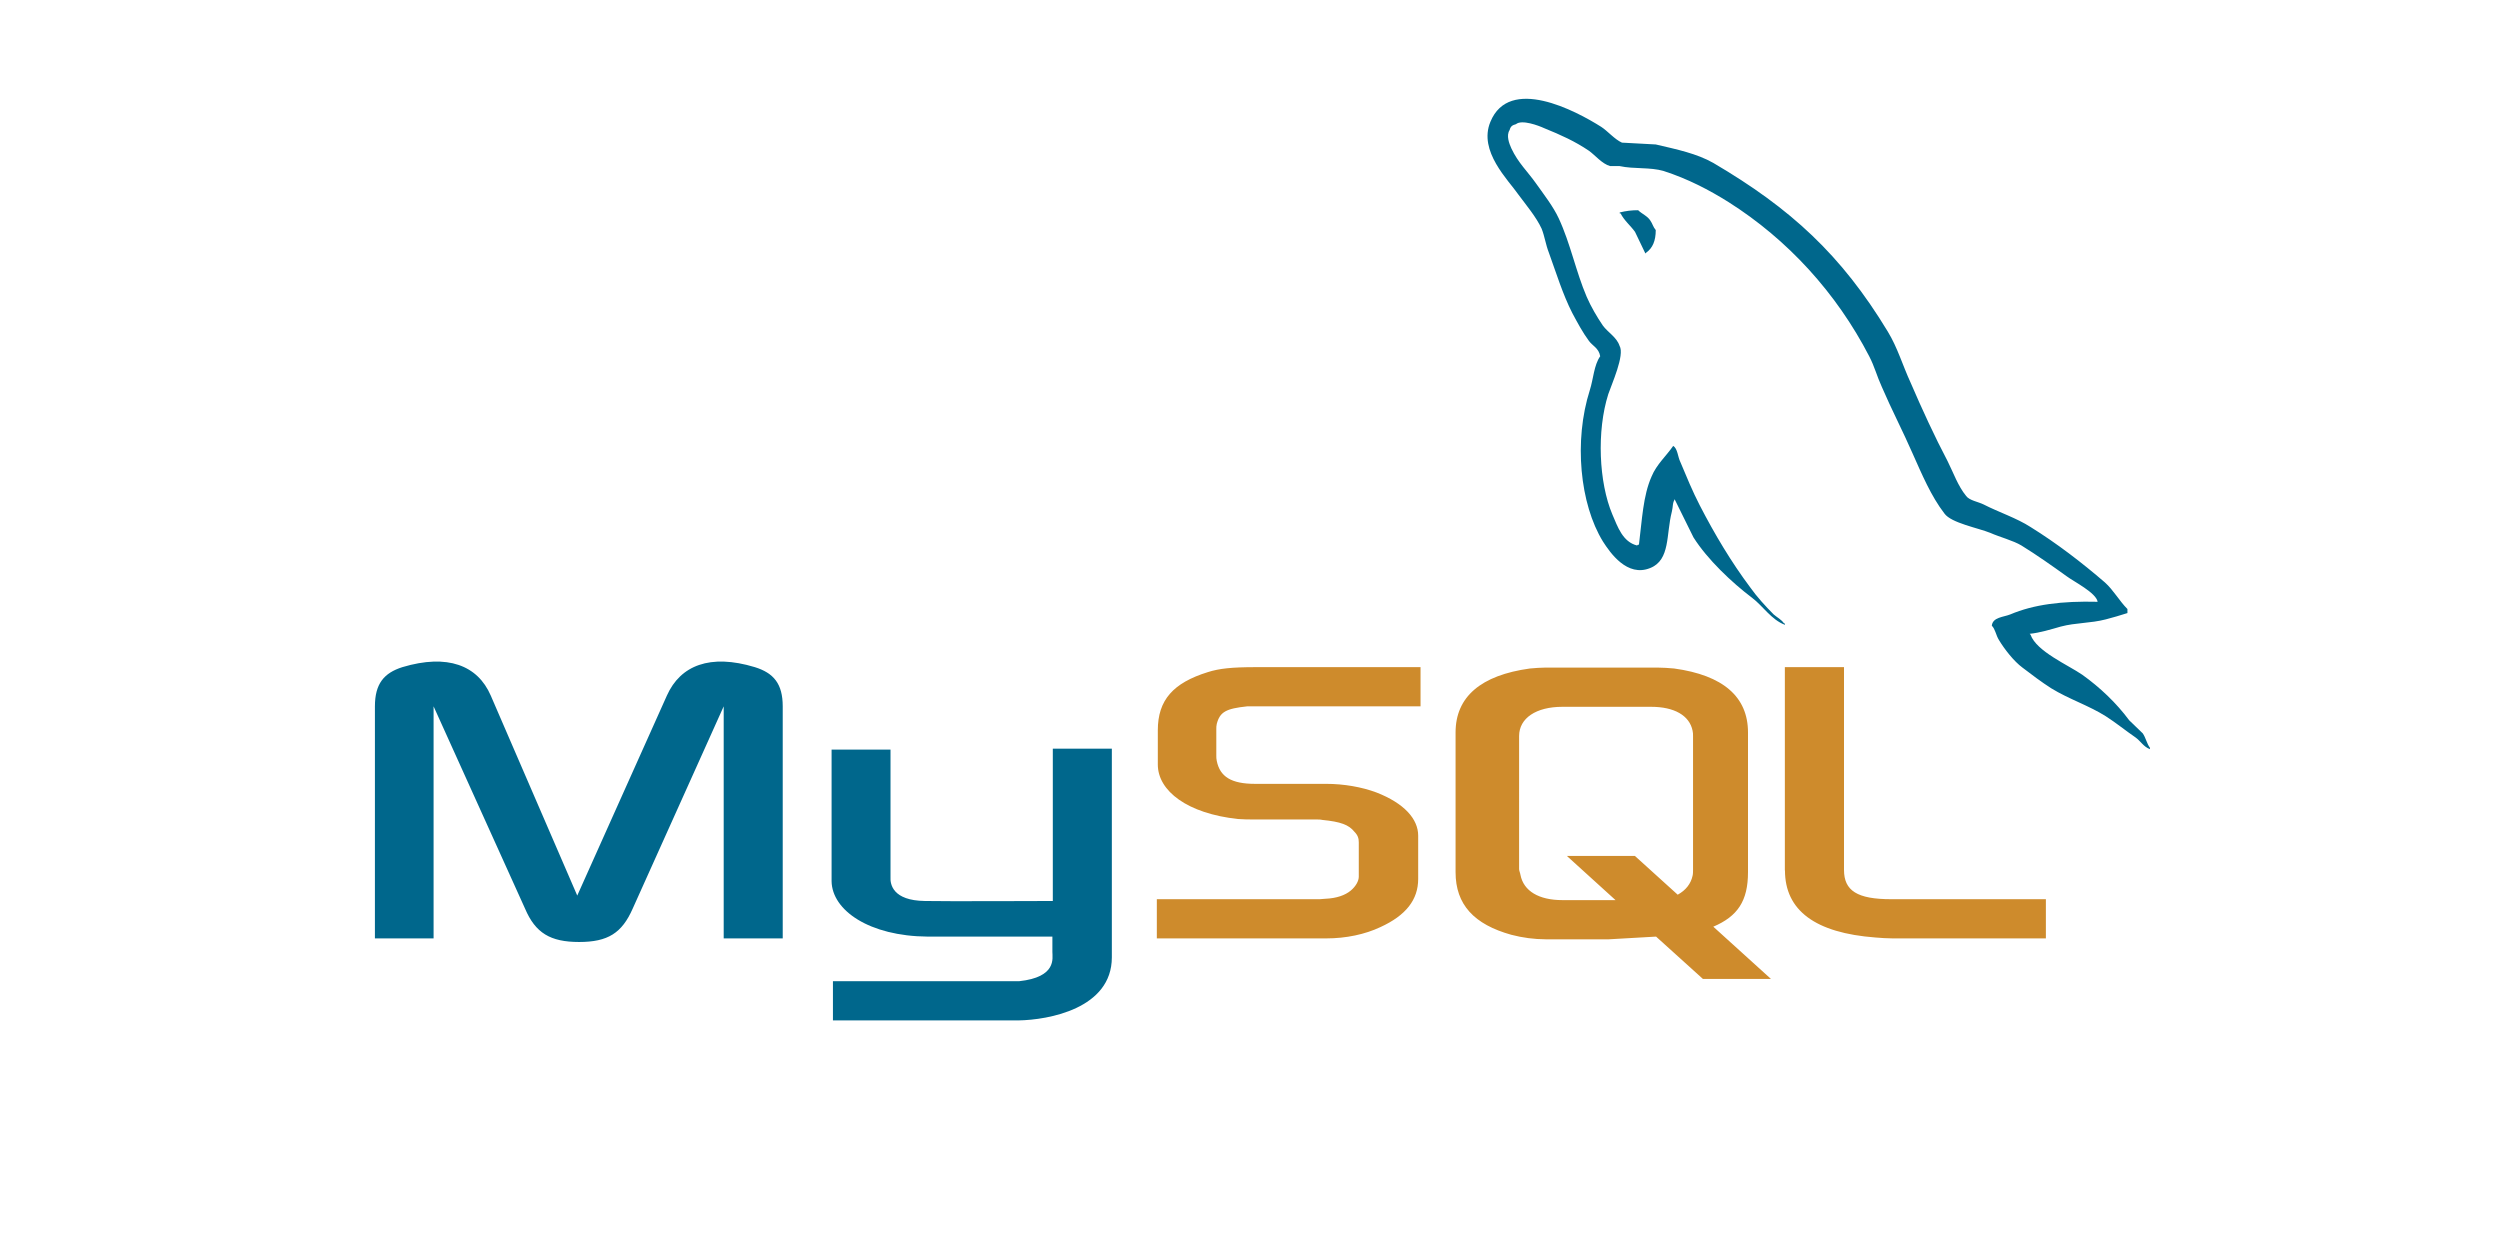
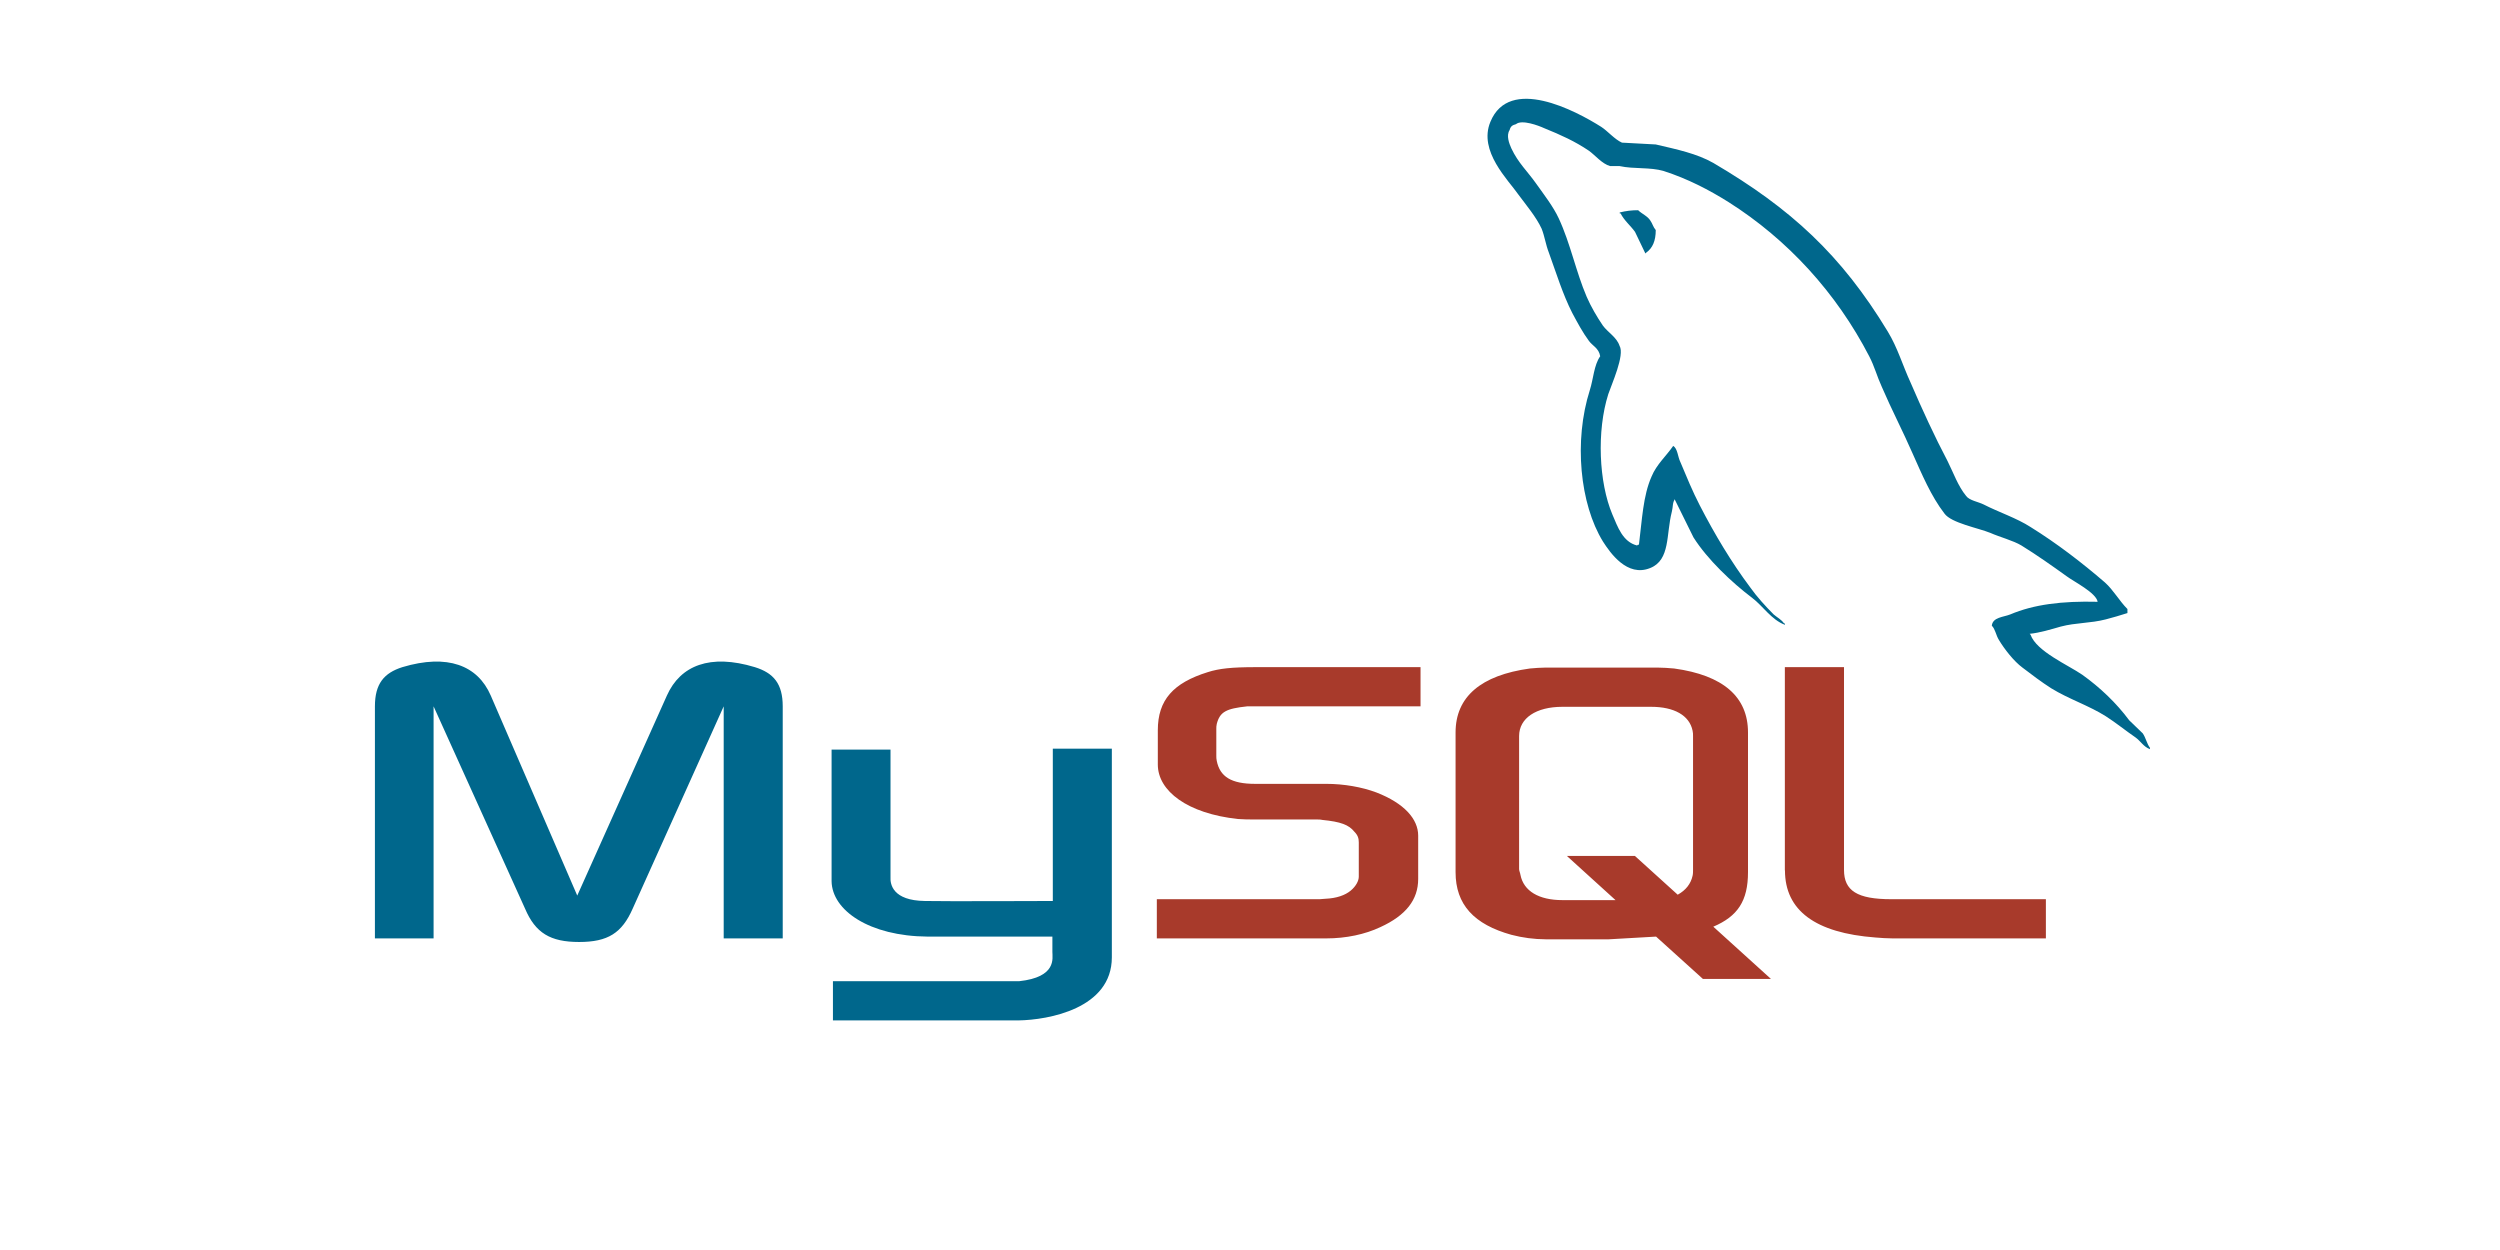
<svg xmlns="http://www.w3.org/2000/svg" width="120" height="60" viewBox="0 0 9.252 4.626">
  <g transform="matrix(.037376 0 0 .037376 1.069994 -1.319339)" fill-rule="evenodd">
    <path d="M8.504 128.215h5.8v-22.977l9.058 20.033c1.026 2.408 2.5 3.3 5.354 3.3s4.24-.893 5.3-3.3l9.013-20.033v22.977h5.845v-22.977c0-2.23-.893-3.303-2.767-3.883-4.417-1.338-7.362-.178-8.7 2.81l-8.878 19.81-8.567-19.81c-1.294-2.988-4.284-4.148-8.745-2.81-1.83.58-2.722 1.652-2.722 3.883l-.001 22.977zm45.198-18.694h5.845v12.627c-.044.713.223 2.32 3.4 2.363 1.65.045 12.582 0 12.67 0v-15.08h5.845v20.658c0 5.086-6.3 6.2-9.236 6.246h-18.38v-3.88h18.427c3.748-.402 3.302-2.275 3.302-2.9v-1.518h-12.36c-5.756-.045-9.46-2.588-9.503-5.488v-13.03zm125.374-14.635c-3.568-.09-6.336.268-8.656 1.25-.668.27-1.74.27-1.828 1.116.357.355.4.936.713 1.428.535.893 1.473 2.096 2.32 2.72.938.715 1.875 1.428 2.855 2.053 1.74 1.07 3.703 1.695 5.398 2.766.982.625 1.963 1.428 2.945 2.098.5.357.803.938 1.428 1.16v-.135c-.312-.4-.402-.98-.713-1.428-.447-.445-.893-.848-1.34-1.293-1.293-1.74-2.9-3.258-4.64-4.506-1.428-.982-4.55-2.32-5.13-3.97l-.088-.09c.98-.09 2.14-.447 3.078-.715 1.518-.4 2.9-.312 4.46-.713.715-.18 1.428-.402 2.143-.625v-.4c-.803-.803-1.383-1.874-2.23-2.632-2.275-1.963-4.775-3.882-7.363-5.488-1.383-.892-3.168-1.473-4.64-2.23-.537-.268-1.428-.402-1.74-.848-.805-.98-1.25-2.275-1.83-3.436-1.293-2.454-2.543-5.175-3.658-7.763-.803-1.74-1.295-3.48-2.275-5.086-4.596-7.585-9.594-12.18-17.268-16.687-1.65-.937-3.613-1.34-5.7-1.83l-3.346-.18c-.715-.312-1.428-1.16-2.053-1.562-2.543-1.606-9.102-5.086-10.977-.49-1.205 2.9 1.785 5.755 2.8 7.228.76 1.026 1.74 2.186 2.277 3.346.3.758.4 1.562.713 2.365.713 1.963 1.383 4.15 2.32 5.98.5.937 1.025 1.92 1.65 2.767.357.49.982.714 1.115 1.517-.625.893-.668 2.23-1.025 3.347-1.607 5.042-.982 11.288 1.293 14.99.715 1.115 2.4 3.57 4.686 2.632 2.008-.803 1.56-3.346 2.14-5.577.135-.535.045-.892.312-1.25v.09l1.83 3.703c1.383 2.186 3.793 4.462 5.8 5.98 1.07.803 1.918 2.187 3.256 2.677v-.135h-.088c-.268-.4-.67-.58-1.027-.892-.803-.803-1.695-1.785-2.32-2.677-1.873-2.498-3.523-5.265-4.996-8.12-.715-1.383-1.34-2.9-1.918-4.283-.27-.536-.27-1.34-.715-1.606-.67.98-1.65 1.83-2.143 3.034-.848 1.918-.936 4.283-1.248 6.737-.18.045-.1 0-.18.09-1.426-.356-1.918-1.83-2.453-3.078-1.338-3.168-1.562-8.254-.402-11.913.312-.937 1.652-3.882 1.117-4.774-.27-.848-1.16-1.338-1.652-2.008-.58-.848-1.203-1.918-1.605-2.855-1.07-2.5-1.605-5.265-2.766-7.764-.537-1.16-1.473-2.365-2.232-3.435-.848-1.205-1.783-2.053-2.453-3.48-.223-.49-.535-1.294-.178-1.83.088-.357.268-.49.623-.58.58-.49 2.232.134 2.812.4 1.65.67 3.033 1.294 4.416 2.23.625.446 1.295 1.294 2.098 1.518h.938c1.428.312 3.033.09 4.37.49 2.365.76 4.506 1.874 6.426 3.08 5.844 3.703 10.664 8.968 13.92 15.26.535 1.026.758 1.963 1.25 3.034.938 2.187 2.098 4.417 3.033 6.56.938 2.097 1.83 4.24 3.168 5.98.67.937 3.346 1.427 4.55 1.918.893.4 2.275.76 3.08 1.25 1.516.937 3.033 2.008 4.46 3.034.713.534 2.945 1.65 3.078 2.54zm-45.5-38.772a7.09 7.09 0 0 0-1.828.223v.09h.088c.357.714.982 1.205 1.428 1.83l1.027 2.142.088-.09c.625-.446.938-1.16.938-2.23-.268-.312-.312-.625-.535-.937-.268-.446-.848-.67-1.206-1.026z" fill="#00678c" />
-     <path d="M85.916 128.215h16.776c1.963 0 3.838-.4 5.354-1.115 2.543-1.16 3.748-2.72 3.748-4.773v-4.283c0-1.65-1.383-3.213-4.148-4.283-1.428-.535-3.213-.848-4.953-.848h-7.05c-2.365 0-3.48-.715-3.793-2.275-.044-.178-.044-.357-.044-.535v-2.633c0-.135 0-.312.044-.49.312-1.205.937-1.518 3-1.74h17.177v-3.883h-16.33c-2.365 0-3.614.135-4.73.492-3.436 1.07-4.953 2.766-4.953 5.754v3.393c0 2.63 2.945 4.863 7.942 5.398.535.045 1.115.045 1.695.045h6.024c.223 0 .445 0 .623.045 1.83.178 2.633.49 3.168 1.158.357.357.447.67.447 1.072v3.39c0 .4-.268.938-.803 1.383s-1.385.758-2.5.803c-.223 0-.355.045-.58.045H85.916zm62.195-6.736c0 3.97 3 6.2 8.97 6.648.58.045 1.115.088 1.695.088h15.17v-3.88h-15.303c-3.393 0-4.686-.848-4.686-2.9v-20.078H148.1v20.123zm-32.615.177v-13.83c0-3.525 2.498-5.668 7.363-6.336.535-.045 1.07-.09 1.56-.09h11.064c.58 0 1.072.045 1.652.09 4.863.668 7.316 2.81 7.316 6.336v13.83c0 2.855-1.025 4.373-3.436 5.4l5.71 5.174h-6.736l-4.64-4.193-4.686.268h-6.246a13.66 13.66 0 0 1-3.391-.445c-3.7-1.028-5.53-2.99-5.53-6.204zm6.29-.31c0 .178.1.355.135.58.312 1.605 1.828 2.498 4.148 2.498h5.266l-4.818-4.373h6.736l4.238 3.838c.805-.447 1.295-1.072 1.473-1.875.045-.178.045-.4.045-.58v-13.252c0-.178 0-.355-.045-.535-.312-1.516-1.828-2.363-4.104-2.363h-8.79c-2.588 0-4.283 1.115-4.283 2.898z" fill="#ce8b2c" />
+     <path d="M85.916 128.215h16.776c1.963 0 3.838-.4 5.354-1.115 2.543-1.16 3.748-2.72 3.748-4.773v-4.283c0-1.65-1.383-3.213-4.148-4.283-1.428-.535-3.213-.848-4.953-.848h-7.05c-2.365 0-3.48-.715-3.793-2.275-.044-.178-.044-.357-.044-.535v-2.633c0-.135 0-.312.044-.49.312-1.205.937-1.518 3-1.74h17.177v-3.883h-16.33c-2.365 0-3.614.135-4.73.492-3.436 1.07-4.953 2.766-4.953 5.754v3.393c0 2.63 2.945 4.863 7.942 5.398.535.045 1.115.045 1.695.045h6.024c.223 0 .445 0 .623.045 1.83.178 2.633.49 3.168 1.158.357.357.447.67.447 1.072v3.39c0 .4-.268.938-.803 1.383s-1.385.758-2.5.803c-.223 0-.355.045-.58.045H85.916zm62.195-6.736c0 3.97 3 6.2 8.97 6.648.58.045 1.115.088 1.695.088h15.17v-3.88h-15.303c-3.393 0-4.686-.848-4.686-2.9v-20.078H148.1v20.123zm-32.615.177v-13.83c0-3.525 2.498-5.668 7.363-6.336.535-.045 1.07-.09 1.56-.09h11.064c.58 0 1.072.045 1.652.09 4.863.668 7.316 2.81 7.316 6.336v13.83c0 2.855-1.025 4.373-3.436 5.4l5.71 5.174h-6.736l-4.64-4.193-4.686.268h-6.246a13.66 13.66 0 0 1-3.391-.445c-3.7-1.028-5.53-2.99-5.53-6.204zm6.29-.31c0 .178.1.355.135.58.312 1.605 1.828 2.498 4.148 2.498h5.266l-4.818-4.373h6.736l4.238 3.838c.805-.447 1.295-1.072 1.473-1.875.045-.178.045-.4.045-.58v-13.252c0-.178 0-.355-.045-.535-.312-1.516-1.828-2.363-4.104-2.363h-8.79c-2.588 0-4.283 1.115-4.283 2.898z" fill="#A83A2B" />
  </g>
</svg>
